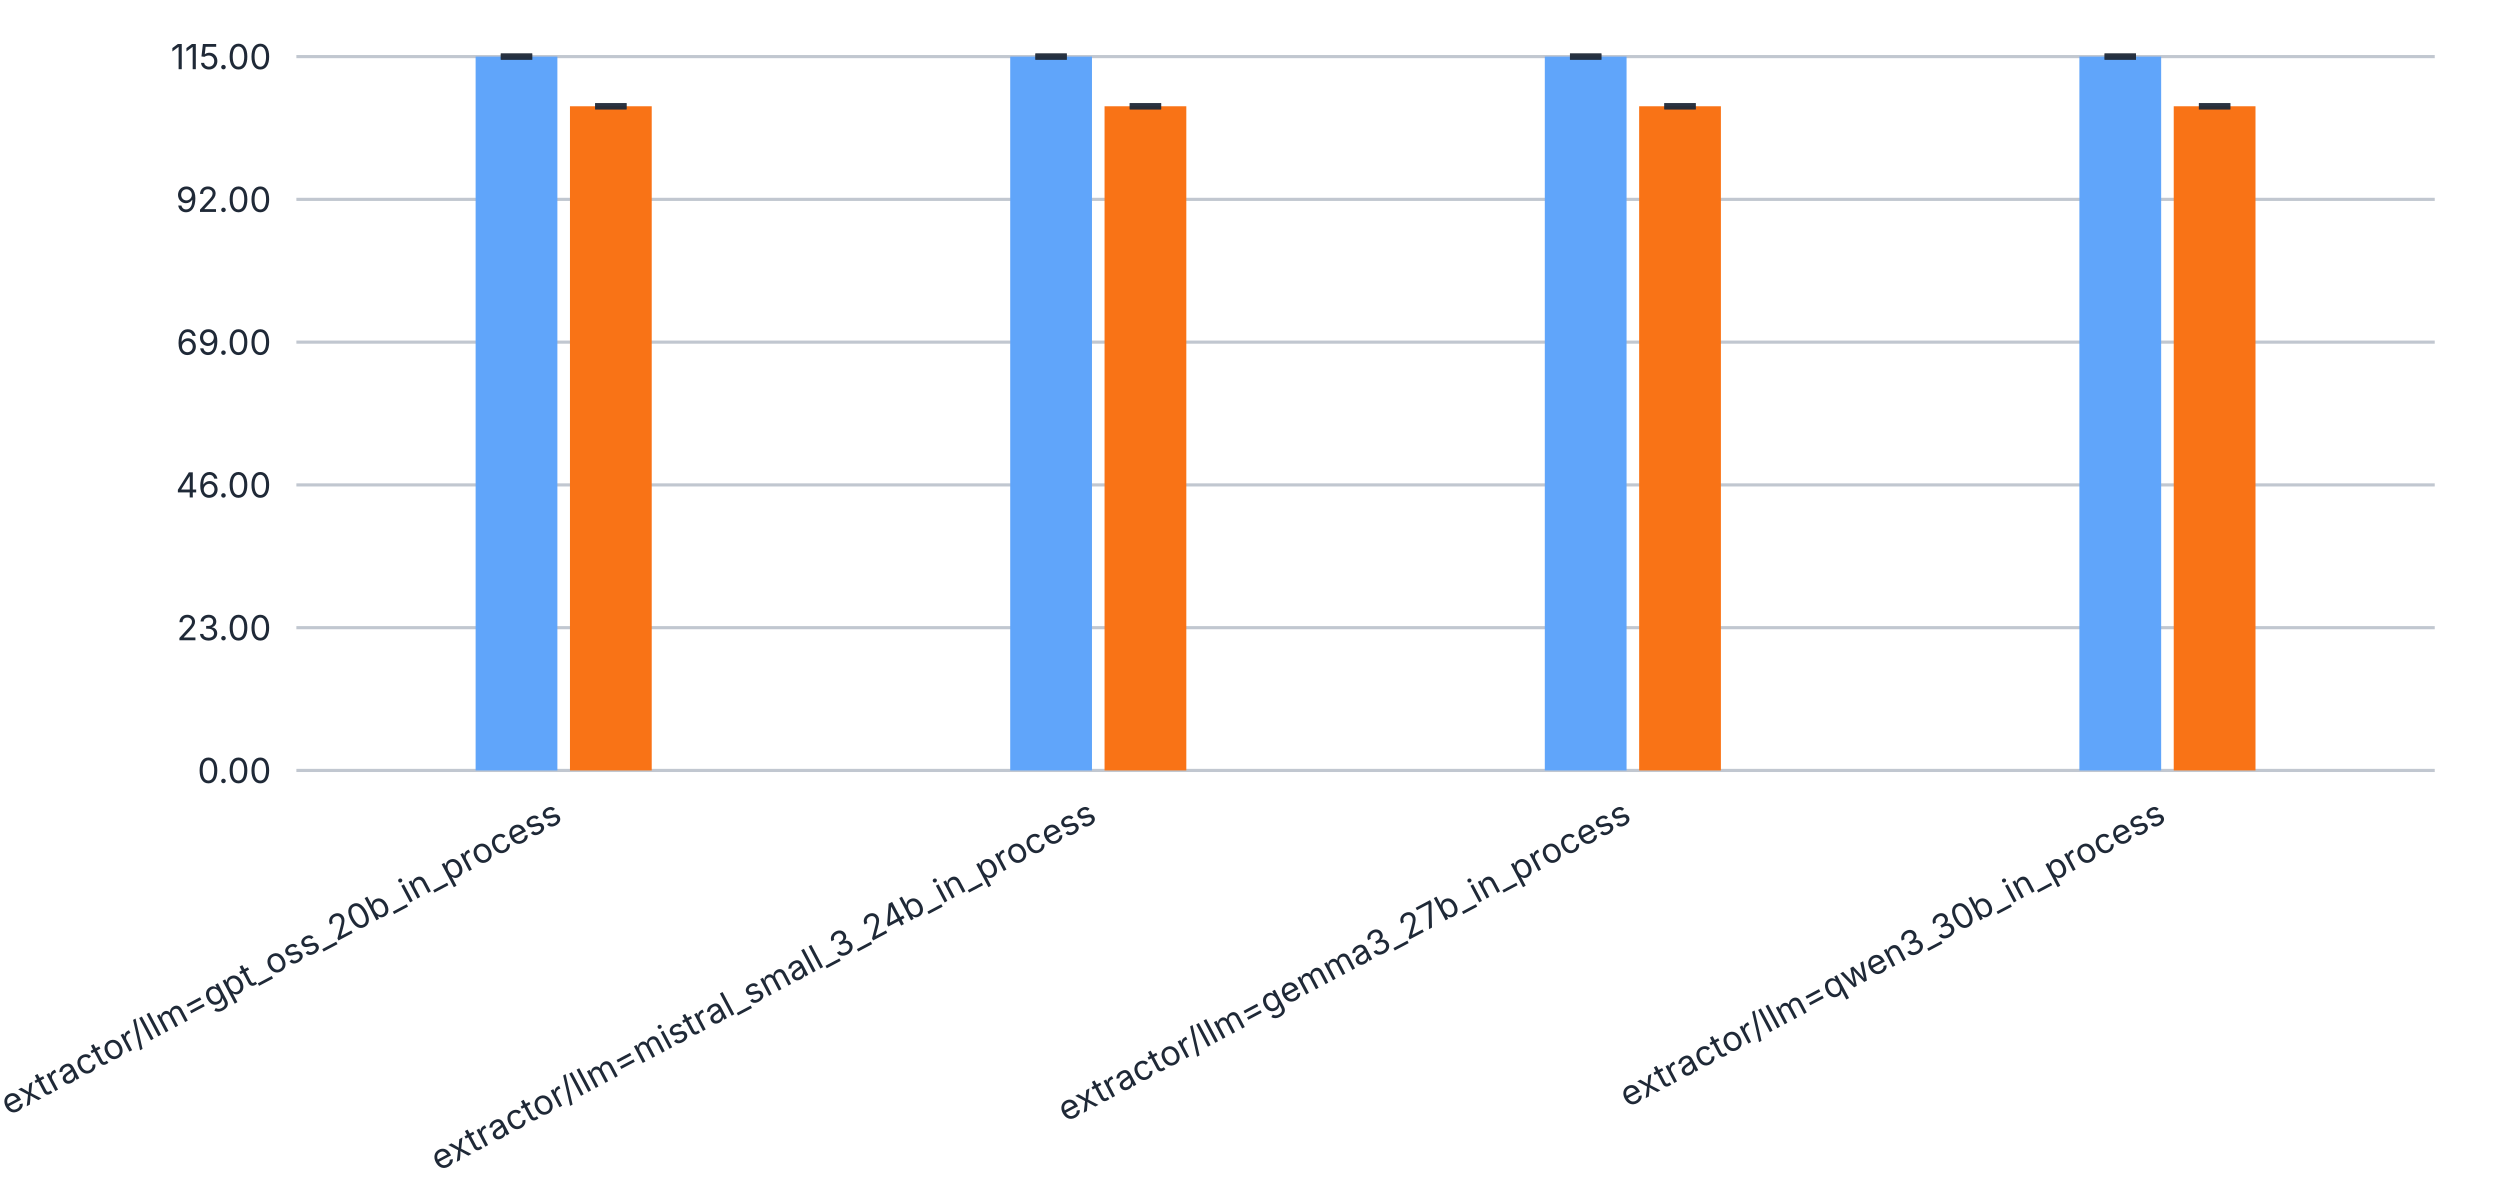
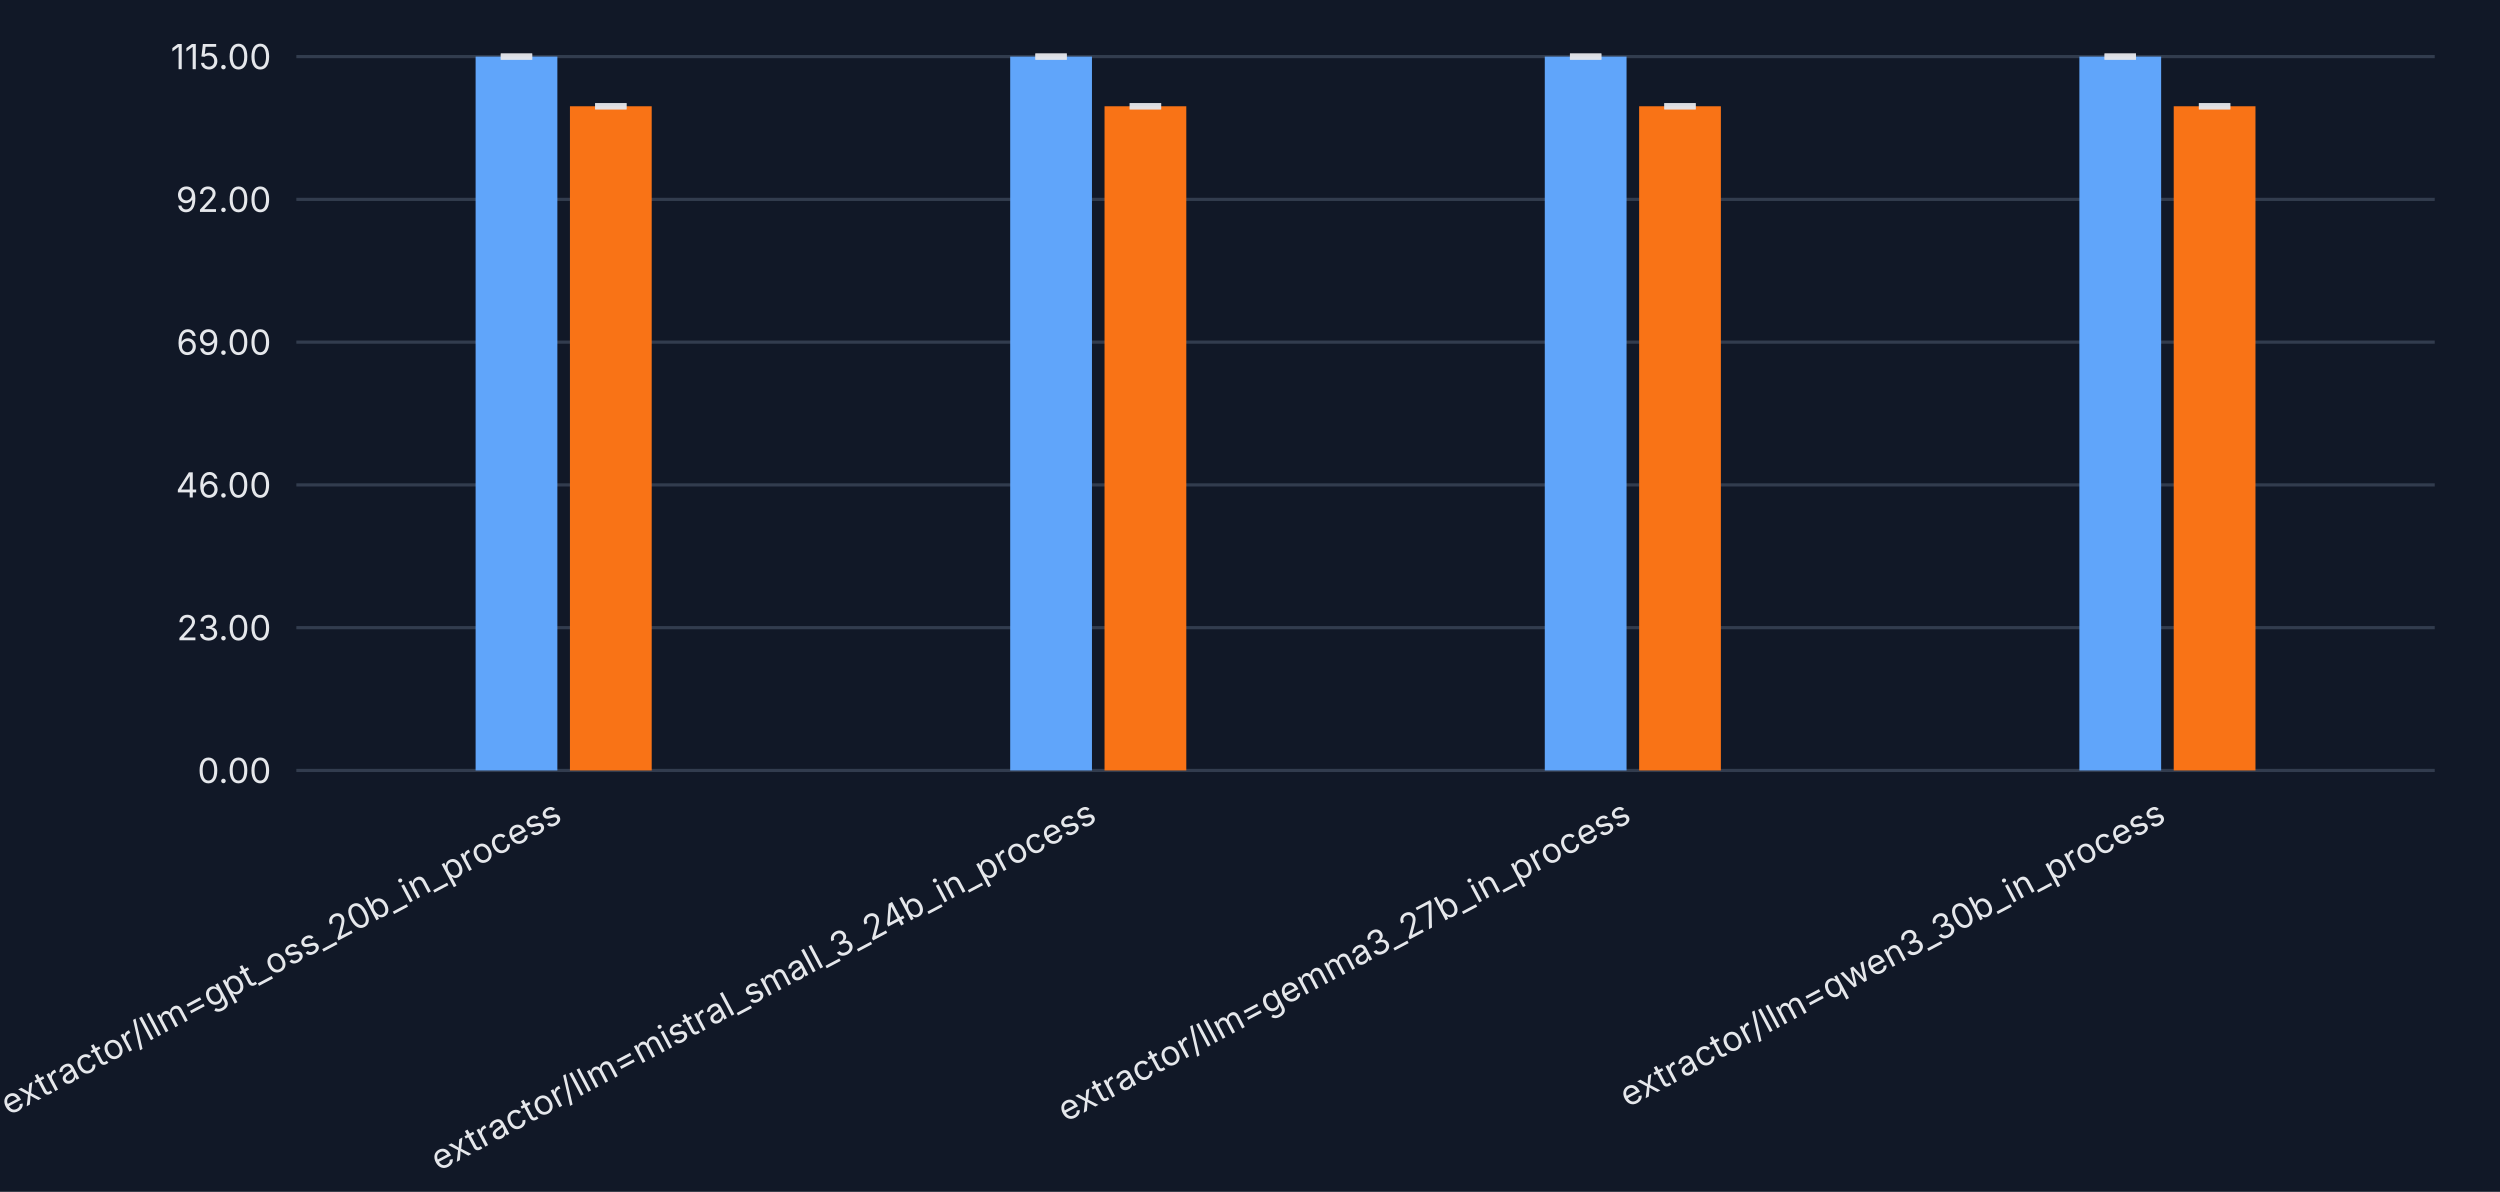
- <svg xmlns="http://www.w3.org/2000/svg" width="795" height="378" viewBox="0 0 795 378" style="color: rgb(31, 41, 55); font-family: Inter, Arial, sans-serif; background-color: rgba(0, 0, 0, 0);">
-   <rect x="0" y="0" width="795" height="378" fill="rgb(255, 255, 255)" />
-   <g transform="translate(34.24805, 0)">
+ <svg xmlns="http://www.w3.org/2000/svg" width="795" height="379" viewBox="0 0 795 379" style="color: rgb(229, 231, 235); font-family: Inter, Arial, sans-serif; background-color: rgba(0, 0, 0, 0);">
+   <rect x="0" y="0" width="795" height="379" fill="rgb(17, 24, 39)" />
+   <g transform="translate(34.2421, 0)">
    <line x1="60" x2="740" y1="245" y2="245" stroke="#64748b66" stroke-width="1" />
    <text x="52" y="249" text-anchor="end" fill="currentColor" font-size="11">0.00</text>
    <line x1="60" x2="740" y1="199.6" y2="199.6" stroke="#64748b66" stroke-width="1" />
    <text x="52" y="203.6" text-anchor="end" fill="currentColor" font-size="11">23.00</text>
    <line x1="60" x2="740" y1="154.2" y2="154.2" stroke="#64748b66" stroke-width="1" />
    <text x="52" y="158.2" text-anchor="end" fill="currentColor" font-size="11">46.00</text>
    <line x1="60" x2="740" y1="108.8" y2="108.8" stroke="#64748b66" stroke-width="1" />
    <text x="52" y="112.8" text-anchor="end" fill="currentColor" font-size="11">69.00</text>
    <line x1="60" x2="740" y1="63.4" y2="63.4" stroke="#64748b66" stroke-width="1" />
    <text x="52" y="67.4" text-anchor="end" fill="currentColor" font-size="11">92.00</text>
    <line x1="60" x2="740" y1="18" y2="18" stroke="#64748b66" stroke-width="1" />
    <text x="52" y="22" text-anchor="end" fill="currentColor" font-size="11">115.00</text>
    <rect x="117" y="18" width="26" height="227" fill="#60a5fa" style="cursor: crosshair;" />
    <line x1="130" x2="130" y1="18" y2="18" stroke="currentColor" stroke-opacity="0.78" stroke-width="2" />
    <line x1="125" x2="135" y1="18" y2="18" stroke="currentColor" stroke-opacity="0.78" stroke-width="2" />
    <line x1="125" x2="135" y1="18" y2="18" stroke="currentColor" stroke-opacity="0.78" stroke-width="2" />
    <rect x="147" y="33.791" width="26" height="211.209" fill="#f97316" style="cursor: crosshair;" />
    <line x1="160" x2="160" y1="33.791" y2="33.791" stroke="currentColor" stroke-opacity="0.78" stroke-width="2" />
    <line x1="155" x2="165" y1="33.791" y2="33.791" stroke="currentColor" stroke-opacity="0.78" stroke-width="2" />
    <line x1="155" x2="165" y1="33.791" y2="33.791" stroke="currentColor" stroke-opacity="0.78" stroke-width="2" />
    <text x="145" y="261" transform="rotate(-28 145 261)" text-anchor="end" fill="currentColor" font-size="11">extractor/llm=gpt_oss_20b_in_process</text>
    <rect x="287" y="18" width="26" height="227" fill="#60a5fa" style="cursor: crosshair;" />
    <line x1="300" x2="300" y1="18" y2="18" stroke="currentColor" stroke-opacity="0.78" stroke-width="2" />
    <line x1="295" x2="305" y1="18" y2="18" stroke="currentColor" stroke-opacity="0.78" stroke-width="2" />
    <line x1="295" x2="305" y1="18" y2="18" stroke="currentColor" stroke-opacity="0.78" stroke-width="2" />
    <rect x="317" y="33.791" width="26" height="211.209" fill="#f97316" style="cursor: crosshair;" />
    <line x1="330" x2="330" y1="33.791" y2="33.791" stroke="currentColor" stroke-opacity="0.78" stroke-width="2" />
    <line x1="325" x2="335" y1="33.791" y2="33.791" stroke="currentColor" stroke-opacity="0.78" stroke-width="2" />
    <line x1="325" x2="335" y1="33.791" y2="33.791" stroke="currentColor" stroke-opacity="0.78" stroke-width="2" />
    <text x="315" y="261" transform="rotate(-28 315 261)" text-anchor="end" fill="currentColor" font-size="11">extractor/llm=mistral_small_3_24b_in_process</text>
    <rect x="457" y="18" width="26" height="227" fill="#60a5fa" style="cursor: crosshair;" />
    <line x1="470" x2="470" y1="18" y2="18" stroke="currentColor" stroke-opacity="0.78" stroke-width="2" />
    <line x1="465" x2="475" y1="18" y2="18" stroke="currentColor" stroke-opacity="0.78" stroke-width="2" />
    <line x1="465" x2="475" y1="18" y2="18" stroke="currentColor" stroke-opacity="0.78" stroke-width="2" />
    <rect x="487" y="33.791" width="26" height="211.209" fill="#f97316" style="cursor: crosshair;" />
    <line x1="500" x2="500" y1="33.791" y2="33.791" stroke="currentColor" stroke-opacity="0.78" stroke-width="2" />
    <line x1="495" x2="505" y1="33.791" y2="33.791" stroke="currentColor" stroke-opacity="0.78" stroke-width="2" />
    <line x1="495" x2="505" y1="33.791" y2="33.791" stroke="currentColor" stroke-opacity="0.78" stroke-width="2" />
    <text x="485" y="261" transform="rotate(-28 485 261)" text-anchor="end" fill="currentColor" font-size="11">extractor/llm=gemma3_27b_in_process</text>
    <rect x="627" y="18" width="26" height="227" fill="#60a5fa" style="cursor: crosshair;" />
    <line x1="640" x2="640" y1="18" y2="18" stroke="currentColor" stroke-opacity="0.78" stroke-width="2" />
    <line x1="635" x2="645" y1="18" y2="18" stroke="currentColor" stroke-opacity="0.78" stroke-width="2" />
    <line x1="635" x2="645" y1="18" y2="18" stroke="currentColor" stroke-opacity="0.78" stroke-width="2" />
    <rect x="657" y="33.791" width="26" height="211.209" fill="#f97316" style="cursor: crosshair;" />
    <line x1="670" x2="670" y1="33.791" y2="33.791" stroke="currentColor" stroke-opacity="0.78" stroke-width="2" />
    <line x1="665" x2="675" y1="33.791" y2="33.791" stroke="currentColor" stroke-opacity="0.78" stroke-width="2" />
    <line x1="665" x2="675" y1="33.791" y2="33.791" stroke="currentColor" stroke-opacity="0.78" stroke-width="2" />
    <text x="655" y="261" transform="rotate(-28 655 261)" text-anchor="end" fill="currentColor" font-size="11">extractor/llm=qwen3_30b_in_process</text>
  </g>
</svg>
